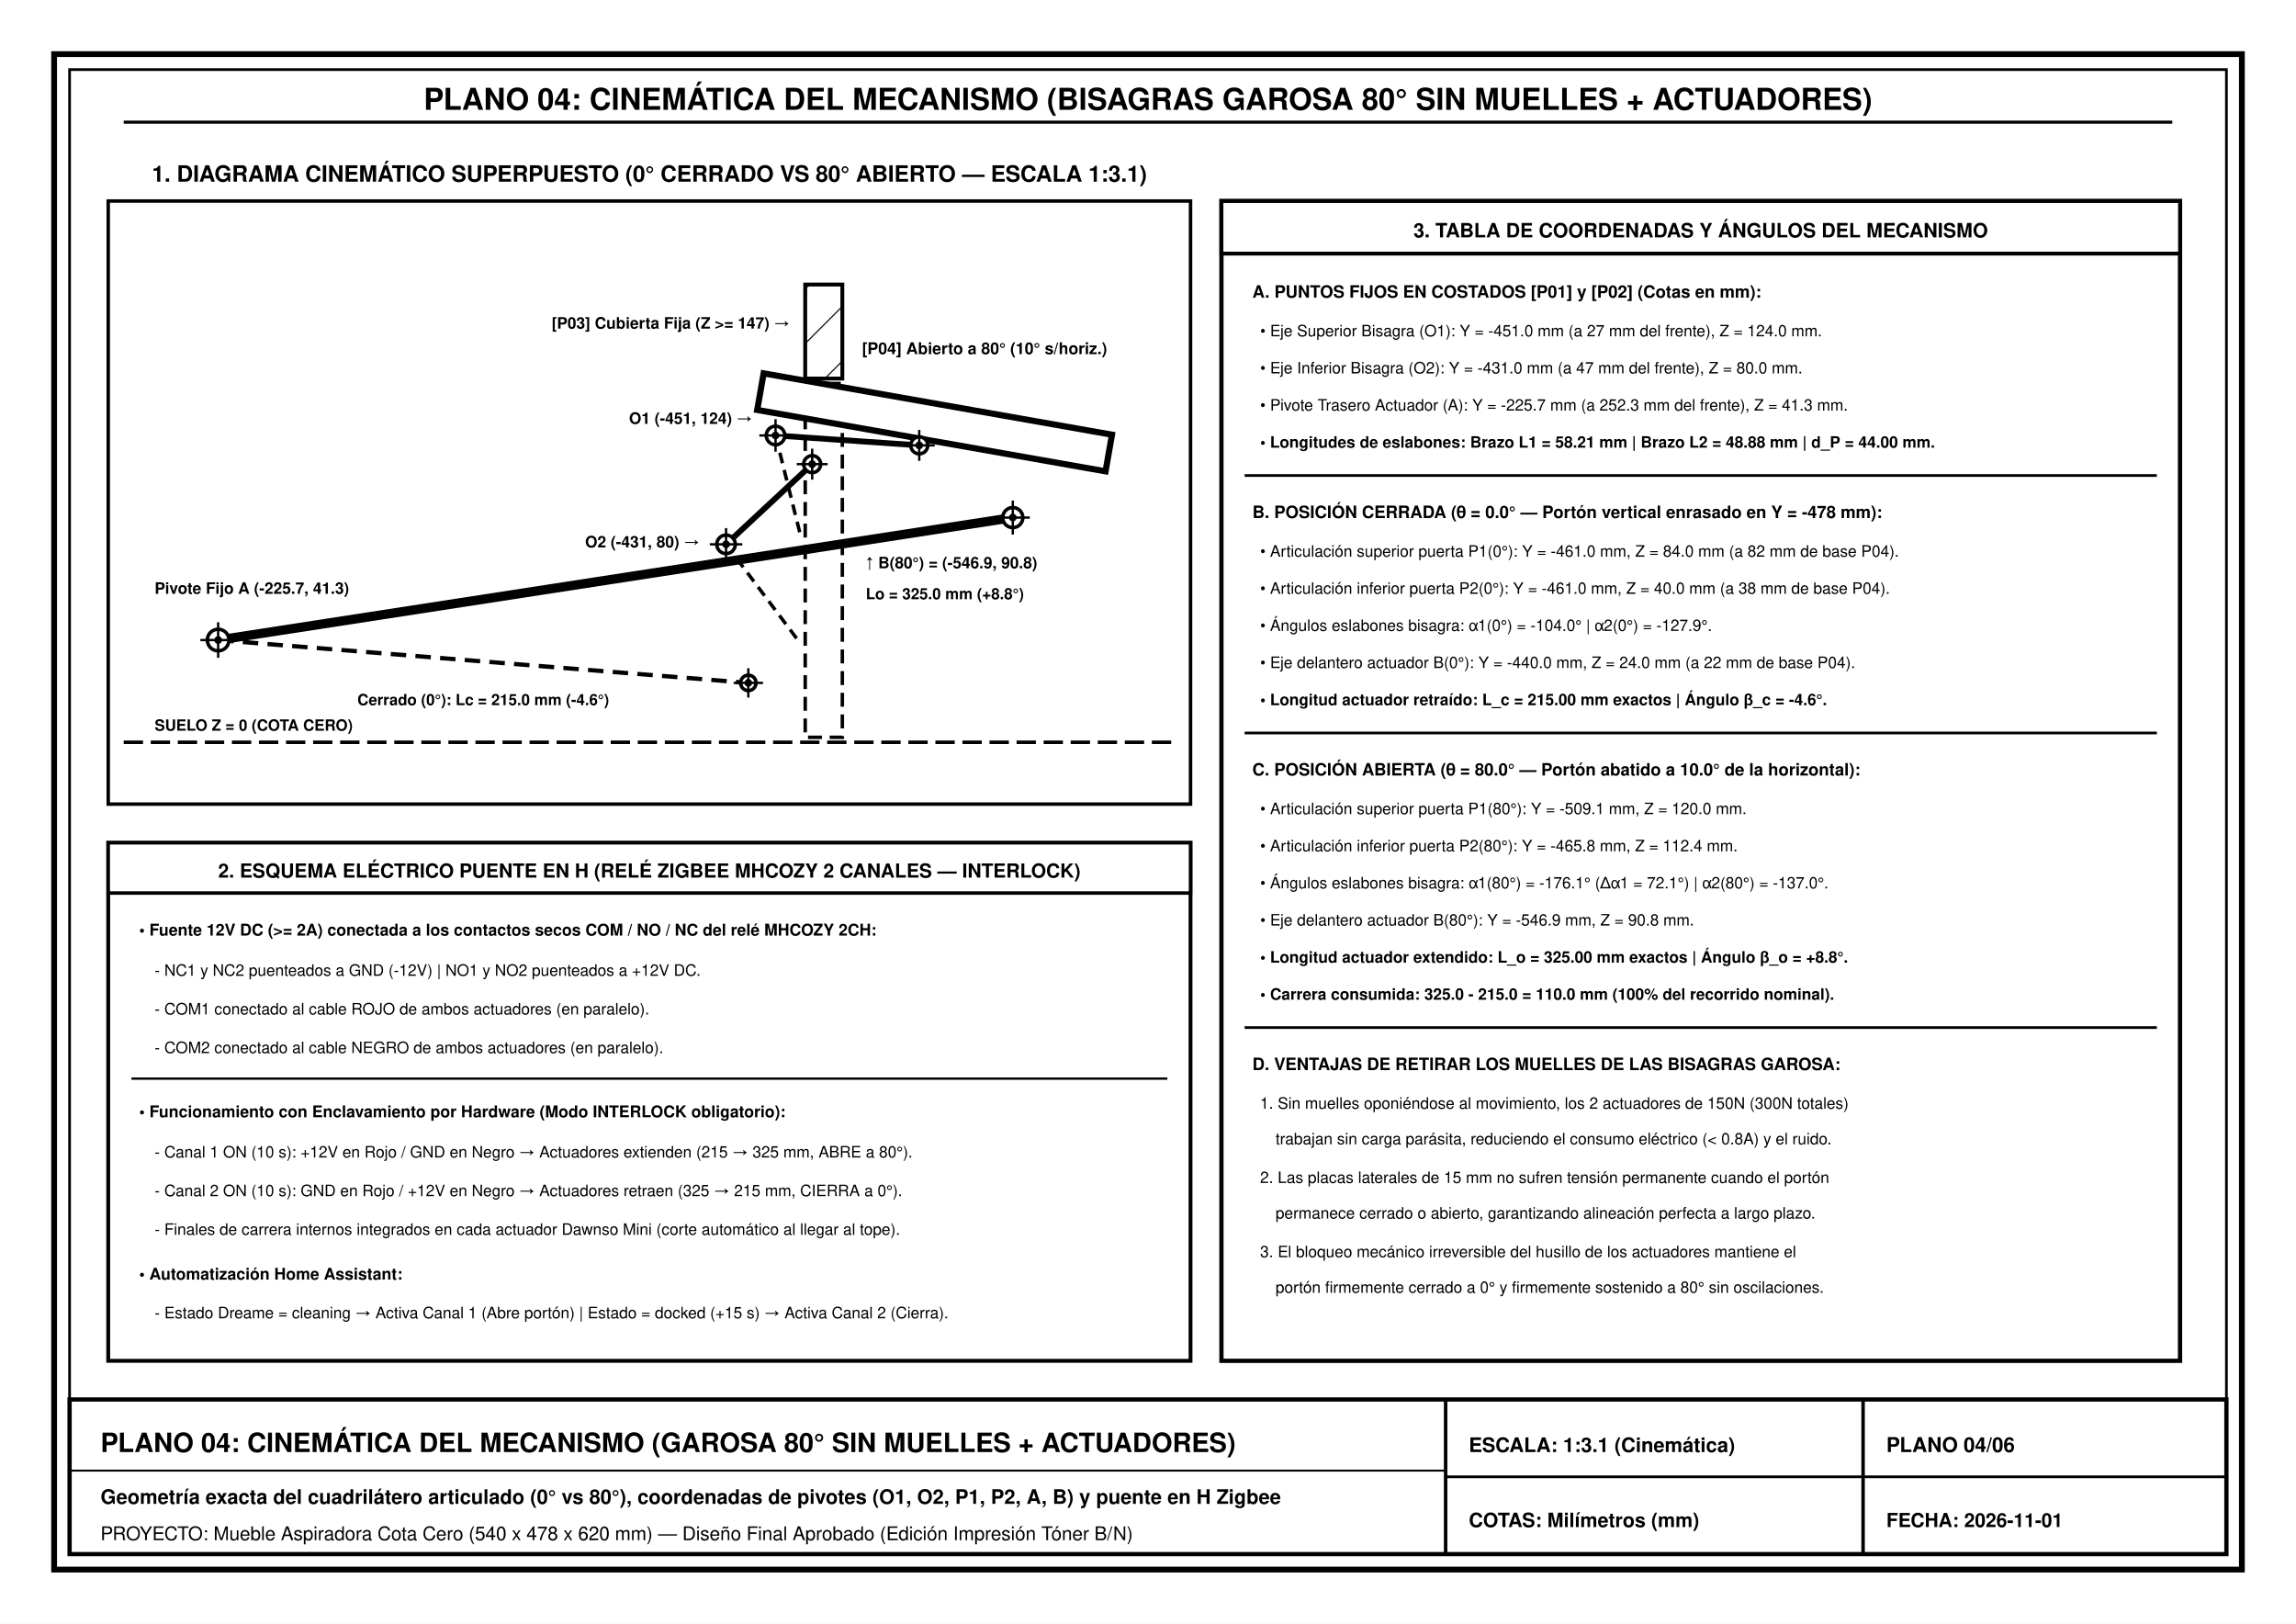
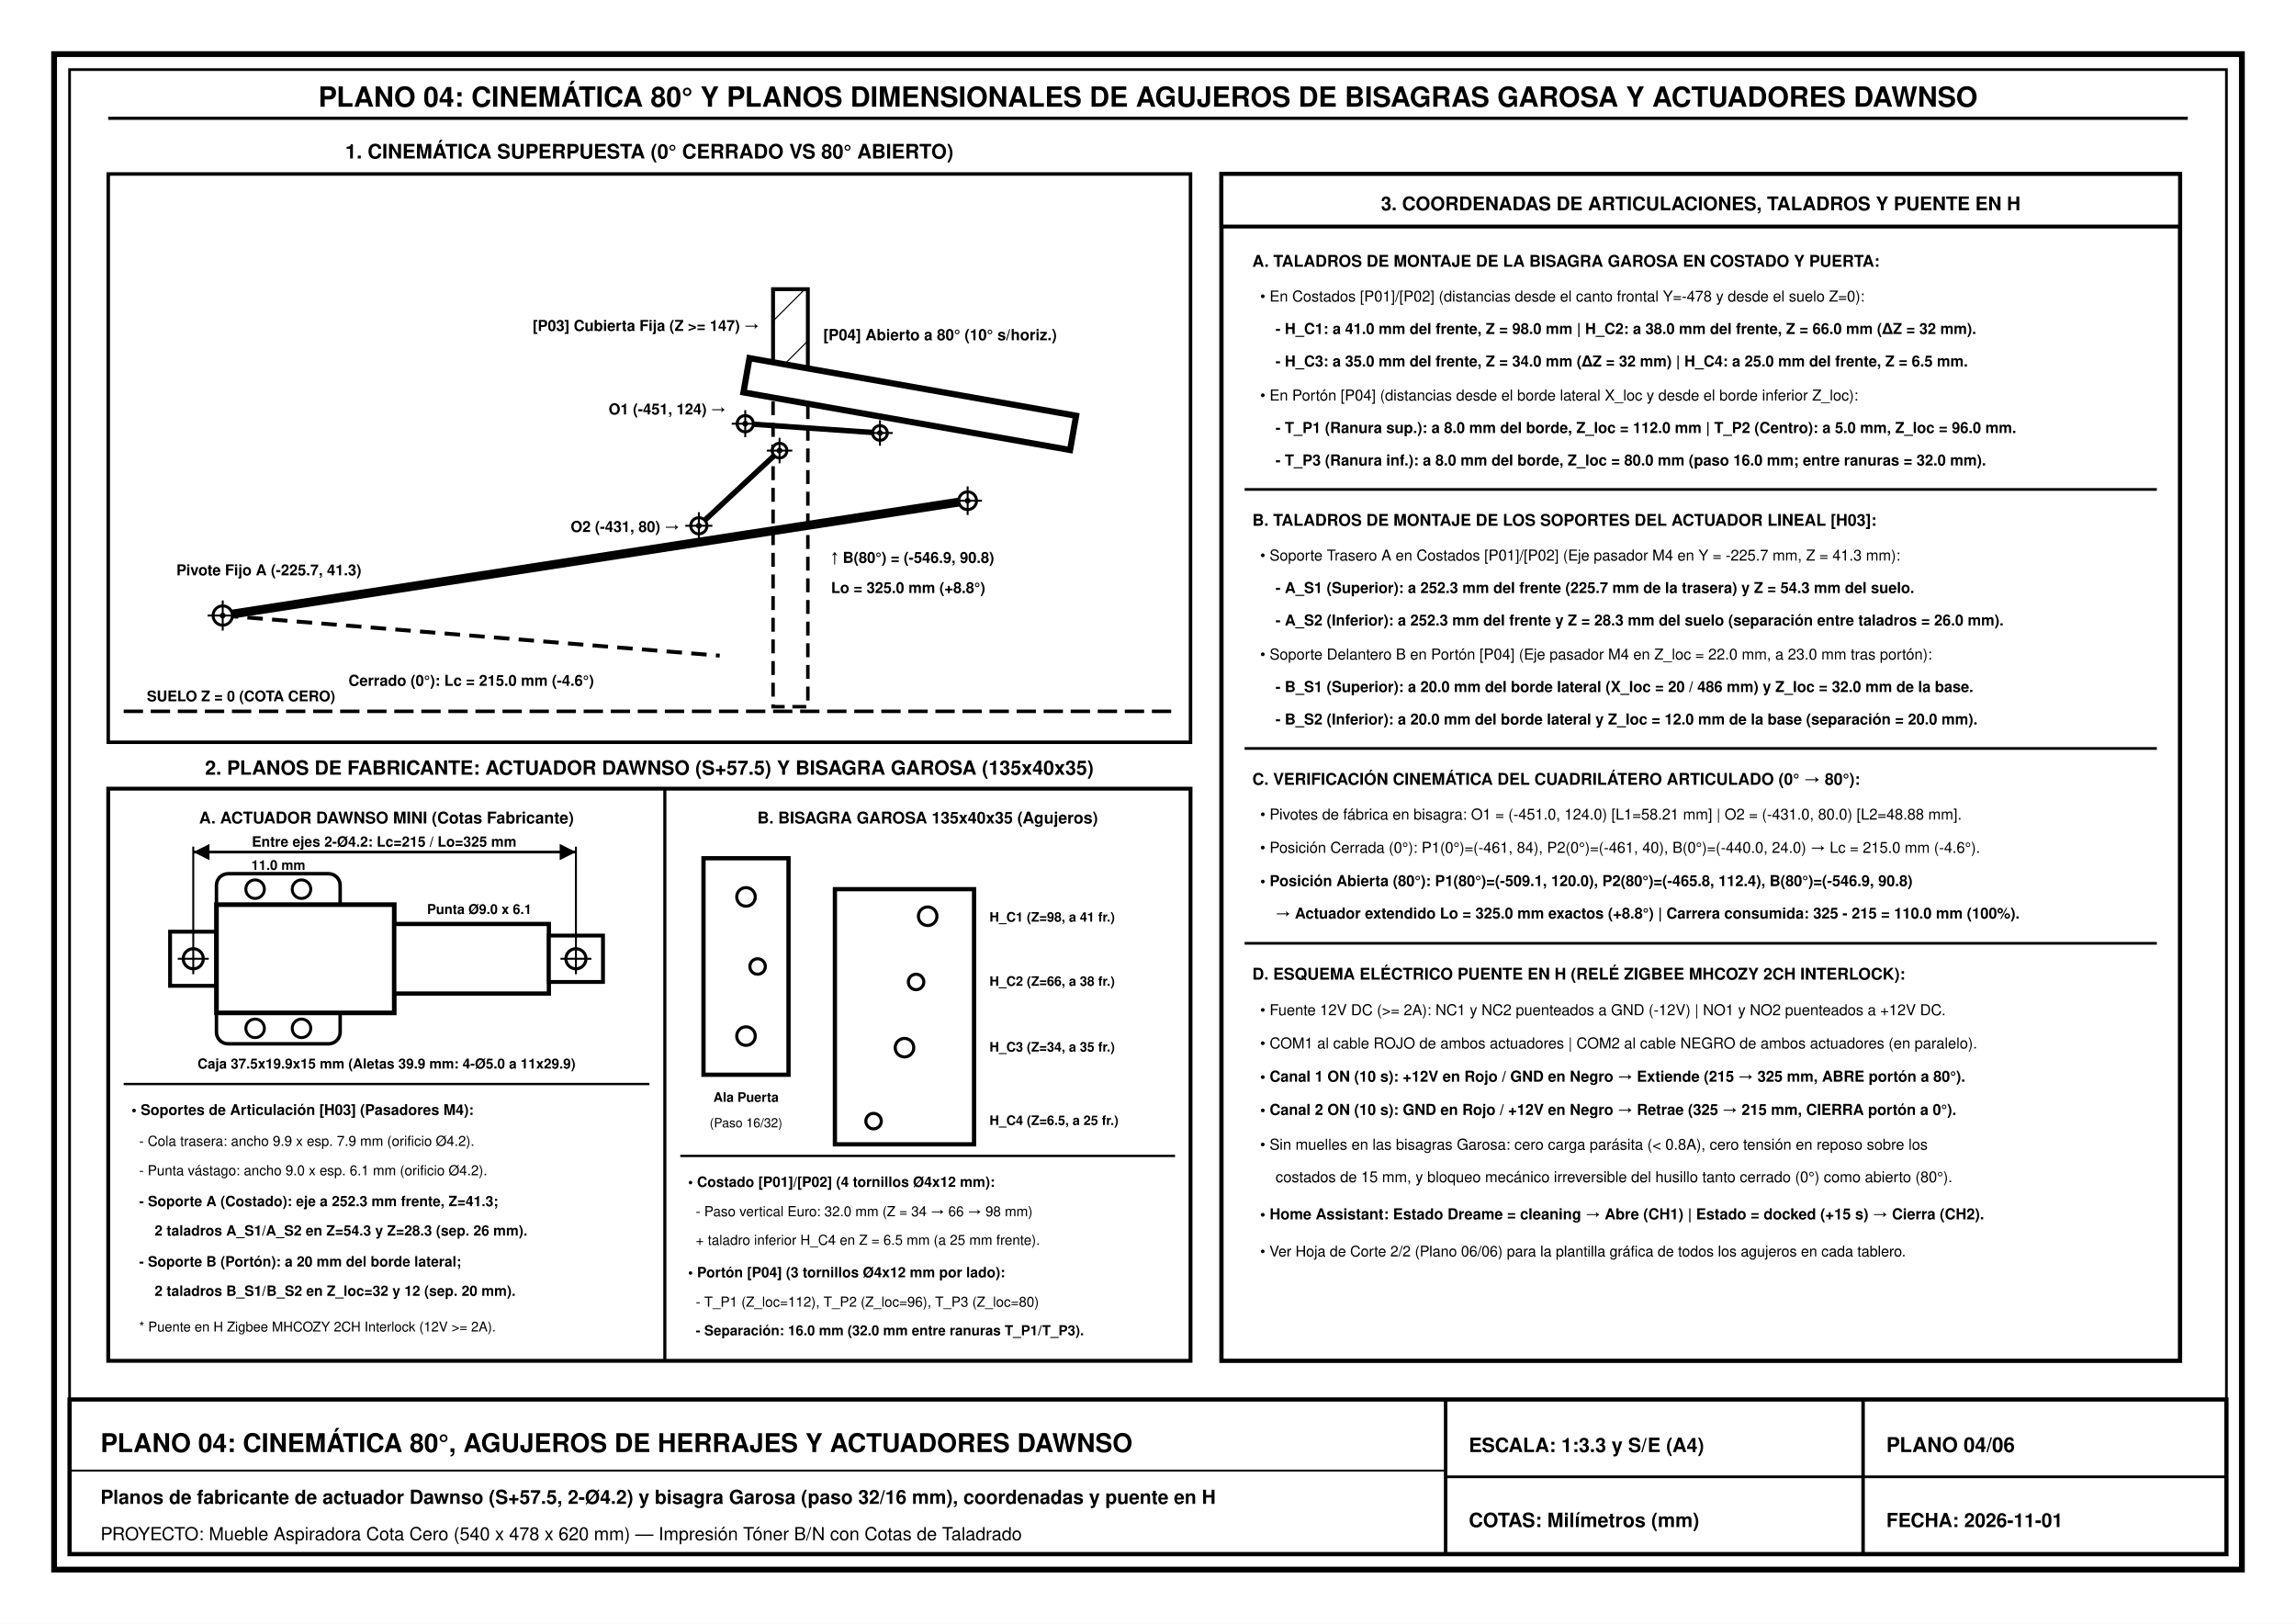
<svg xmlns="http://www.w3.org/2000/svg" width="297mm" height="210mm" viewBox="0 0 297 210">
  <defs>
-     <marker id="arrowS" markerWidth="6.5" markerHeight="6.5" refX="0" refY="3.25" orient="auto">
-       <path d="M 6.5,0 L 0,3.25 L 6.5,6.5 z" fill="#000000" />
+     <marker id="arrowS" markerWidth="6.0" markerHeight="6.0" refX="0" refY="3.0" orient="auto">
+       <path d="M 6.0,0 L 0,3.0 L 6.0,6.0 z" fill="#000000" />
    </marker>
-     <marker id="arrowE" markerWidth="6.5" markerHeight="6.5" refX="6.5" refY="3.25" orient="auto">
-       <path d="M 0,0 L 6.5,3.25 L 0,6.5 z" fill="#000000" />
+     <marker id="arrowE" markerWidth="6.0" markerHeight="6.0" refX="6.0" refY="3.0" orient="auto">
+       <path d="M 0,0 L 6.0,3.0 L 0,6.0 z" fill="#000000" />
    </marker>
    <pattern id="wasteHatch" width="5" height="5" patternTransform="rotate(45 0 0)" patternUnits="userSpaceOnUse">
      <line x1="0" y1="0" x2="0" y2="5" stroke="#000000" stroke-width="0.28" />
    </pattern>
    <pattern id="notchHatch" width="3.2" height="3.2" patternTransform="rotate(-45 0 0)" patternUnits="userSpaceOnUse">
      <line x1="0" y1="0" x2="0" y2="3.2" stroke="#000000" stroke-width="0.32" />
    </pattern>
  </defs>
  <rect x="0" y="0" width="297" height="210" fill="#ffffff" />
  <rect x="7" y="7" width="283" height="196" fill="none" stroke="#000000" stroke-width="0.75" />
  <rect x="9" y="9" width="279" height="192" fill="none" stroke="#000000" stroke-width="0.35" />
-   <text x="148.5" y="14.2" text-anchor="middle" font-family="Helvetica, Arial, sans-serif" font-size="3.9" font-weight="bold" fill="#000000">
-     PLANO 04: CINEMÁTICA DEL MECANISMO (BISAGRAS GAROSA 80° SIN MUELLES + ACTUADORES)
+   <text x="148.5" y="13.8" text-anchor="middle" font-family="Helvetica, Arial, sans-serif" font-size="3.6" font-weight="bold" fill="#000000">
+     PLANO 04: CINEMÁTICA 80° Y PLANOS DIMENSIONALES DE AGUJEROS DE BISAGRAS GAROSA Y ACTUADORES DAWNSO
  </text>
-   <line x1="16" y1="15.8" x2="281" y2="15.8" stroke="#000000" stroke-width="0.4" />
-   <text x="84" y="23.5" text-anchor="middle" font-family="Helvetica, Arial, sans-serif" font-size="2.9" font-weight="bold" fill="#000000">
-     1. DIAGRAMA CINEMÁTICO SUPERPUESTO (0° CERRADO VS 80° ABIERTO — ESCALA 1:3.1)
+   <line x1="14" y1="15.3" x2="283" y2="15.3" stroke="#000000" stroke-width="0.4" />
+   <text x="84" y="20.5" text-anchor="middle" font-family="Helvetica, Arial, sans-serif" font-size="2.6" font-weight="bold" fill="#000000">
+     1. CINEMÁTICA SUPERPUESTA (0° CERRADO VS 80° ABIERTO)
  </text>
-   <rect x="14" y="26" width="140" height="78" fill="#ffffff" stroke="#000000" stroke-width="0.45" />
-   <line x1="16" y1="96.00" x2="152" y2="96.00" stroke="#000000" stroke-width="0.45" stroke-dasharray="2.5,1.0" />
-   <text x="20" y="94.50" font-family="Helvetica, Arial, sans-serif" font-size="2.0" font-weight="bold" fill="#000000">SUELO Z = 0 (COTA CERO)</text>
-   <rect x="104.16" y="36.80" width="4.80" height="12.16" fill="url(#wasteHatch)" stroke="#000000" stroke-width="0.5" />
-   <text x="102.16" y="42.50" text-anchor="end" font-family="Helvetica, Arial, sans-serif" font-size="2.05" font-weight="bold" fill="#000000">[P03] Cubierta Fija (Z &gt;= 147) →</text>
-   <rect x="104.16" y="49.60" width="4.80" height="45.76" fill="none" stroke="#000000" stroke-width="0.45" stroke-dasharray="1.8,1.0" />
-   <line x1="28.22" y1="82.78" x2="96.80" y2="88.32" stroke="#000000" stroke-width="0.55" stroke-dasharray="2.0,1.2" />
-   <line x1="100.32" y1="56.32" x2="103.52" y2="69.12" stroke="#000000" stroke-width="0.45" stroke-dasharray="1.4,0.9" />
-   <line x1="93.92" y1="70.40" x2="103.52" y2="83.20" stroke="#000000" stroke-width="0.45" stroke-dasharray="1.4,0.9" />
-   <circle cx="96.80" cy="88.32" r="1.00" fill="#ffffff" stroke="#000000" stroke-width="0.45" />
-   <circle cx="96.80" cy="88.32" r="0.5" fill="#000000" />
-   <line x1="94.90" y1="88.32" x2="98.70" y2="88.32" stroke="#000000" stroke-width="0.3" />
-   <line x1="96.80" y1="86.42" x2="96.80" y2="90.22" stroke="#000000" stroke-width="0.3" />
-   <text x="62.51" y="91.20" text-anchor="middle" font-family="Helvetica, Arial, sans-serif" font-size="2.0" font-weight="bold" fill="#000000">Cerrado (0°): Lc = 215.0 mm (-4.6°)</text>
-   <polygon points="143.01,60.96 97.95,53.02 98.78,48.29 143.84,56.22" fill="#ffffff" stroke="#000000" stroke-width="0.8" />
-   <text x="111.50" y="45.80" text-anchor="start" font-family="Helvetica, Arial, sans-serif" font-size="2.1" font-weight="bold" fill="#000000">[P04] Abierto a 80° (10° s/horiz.)</text>
-   <line x1="28.22" y1="82.78" x2="131.01" y2="66.94" stroke="#000000" stroke-width="1.2" />
-   <line x1="100.32" y1="56.32" x2="118.91" y2="57.60" stroke="#000000" stroke-width="0.75" />
-   <line x1="93.92" y1="70.40" x2="105.06" y2="60.03" stroke="#000000" stroke-width="0.75" />
-   <circle cx="28.22" cy="82.78" r="1.40" fill="#ffffff" stroke="#000000" stroke-width="0.45" />
-   <circle cx="28.22" cy="82.78" r="0.5" fill="#000000" />
-   <line x1="25.92" y1="82.78" x2="30.52" y2="82.78" stroke="#000000" stroke-width="0.3" />
-   <line x1="28.22" y1="80.48" x2="28.22" y2="85.08" stroke="#000000" stroke-width="0.3" />
-   <circle cx="100.32" cy="56.32" r="1.20" fill="#ffffff" stroke="#000000" stroke-width="0.45" />
-   <circle cx="100.32" cy="56.32" r="0.5" fill="#000000" />
-   <line x1="98.22" y1="56.32" x2="102.42" y2="56.32" stroke="#000000" stroke-width="0.3" />
-   <line x1="100.32" y1="54.22" x2="100.32" y2="58.42" stroke="#000000" stroke-width="0.3" />
-   <circle cx="93.92" cy="70.40" r="1.20" fill="#ffffff" stroke="#000000" stroke-width="0.45" />
-   <circle cx="93.92" cy="70.40" r="0.5" fill="#000000" />
-   <line x1="91.82" y1="70.40" x2="96.02" y2="70.40" stroke="#000000" stroke-width="0.3" />
-   <line x1="93.92" y1="68.30" x2="93.92" y2="72.50" stroke="#000000" stroke-width="0.3" />
-   <circle cx="118.91" cy="57.60" r="1.10" fill="#ffffff" stroke="#000000" stroke-width="0.45" />
-   <circle cx="118.91" cy="57.60" r="0.5" fill="#000000" />
-   <line x1="116.91" y1="57.60" x2="120.91" y2="57.60" stroke="#000000" stroke-width="0.3" />
-   <line x1="118.91" y1="55.60" x2="118.91" y2="59.60" stroke="#000000" stroke-width="0.3" />
-   <circle cx="105.06" cy="60.03" r="1.10" fill="#ffffff" stroke="#000000" stroke-width="0.45" />
-   <circle cx="105.06" cy="60.03" r="0.5" fill="#000000" />
-   <line x1="103.06" y1="60.03" x2="107.06" y2="60.03" stroke="#000000" stroke-width="0.3" />
-   <line x1="105.06" y1="58.03" x2="105.06" y2="62.03" stroke="#000000" stroke-width="0.3" />
-   <circle cx="131.01" cy="66.94" r="1.30" fill="#ffffff" stroke="#000000" stroke-width="0.45" />
-   <circle cx="131.01" cy="66.94" r="0.5" fill="#000000" />
-   <line x1="128.81" y1="66.94" x2="133.21" y2="66.94" stroke="#000000" stroke-width="0.3" />
-   <line x1="131.01" y1="64.74" x2="131.01" y2="69.14" stroke="#000000" stroke-width="0.3" />
-   <text x="20.00" y="76.80" font-family="Helvetica, Arial, sans-serif" font-size="2.05" font-weight="bold" fill="#000000">Pivote Fijo A (-225.7, 41.3)</text>
-   <text x="97.32" y="54.82" text-anchor="end" font-family="Helvetica, Arial, sans-serif" font-size="2.05" font-weight="bold" fill="#000000">O1 (-451, 124) →</text>
-   <text x="90.50" y="70.80" text-anchor="end" font-family="Helvetica, Arial, sans-serif" font-size="2.05" font-weight="bold" fill="#000000">O2 (-431, 80) →</text>
-   <text x="112.00" y="73.50" text-anchor="start" font-family="Helvetica, Arial, sans-serif" font-size="2.05" font-weight="bold" fill="#000000">↑ B(80°) = (-546.9, 90.8)</text>
-   <text x="112.00" y="77.50" text-anchor="start" font-family="Helvetica, Arial, sans-serif" font-size="2.0" font-weight="bold" fill="#000000">Lo = 325.0 mm (+8.8°)</text>
-   <g transform="translate(14, 109)">
-     <rect x="0" y="0" width="140" height="67" fill="#ffffff" stroke="#000000" stroke-width="0.5" />
-     <rect x="0" y="0" width="140" height="6.5" fill="#ffffff" stroke="#000000" stroke-width="0.45" />
-     <text x="70" y="4.5" text-anchor="middle" font-family="Helvetica, Arial, sans-serif" font-size="2.5" font-weight="bold" fill="#000000">
-       2. ESQUEMA ELÉCTRICO PUENTE EN H (RELÉ ZIGBEE MHCOZY 2 CANALES — INTERLOCK)
+   <rect x="14" y="22.5" width="140" height="73.5" fill="#ffffff" stroke="#000000" stroke-width="0.45" />
+   <line x1="16" y1="92.00" x2="152" y2="92.00" stroke="#000000" stroke-width="0.45" stroke-dasharray="2.5,1.0" />
+   <text x="19" y="90.70" font-family="Helvetica, Arial, sans-serif" font-size="1.9" font-weight="bold" fill="#000000">SUELO Z = 0 (COTA CERO)</text>
+   <rect x="100.00" y="37.40" width="4.50" height="10.50" fill="url(#wasteHatch)" stroke="#000000" stroke-width="0.5" />
+   <text x="98.20" y="42.80" text-anchor="end" font-family="Helvetica, Arial, sans-serif" font-size="1.95" font-weight="bold" fill="#000000">[P03] Cubierta Fija (Z &gt;= 147) →</text>
+   <rect x="100.00" y="48.50" width="4.50" height="42.90" fill="none" stroke="#000000" stroke-width="0.45" stroke-dasharray="1.8,1.0" />
+   <line x1="28.81" y1="79.61" x2="93.10" y2="84.80" stroke="#000000" stroke-width="0.5" stroke-dasharray="2.0,1.2" />
+   <text x="60.95" y="88.70" text-anchor="middle" font-family="Helvetica, Arial, sans-serif" font-size="1.95" font-weight="bold" fill="#000000">Cerrado (0°): Lc = 215.0 mm (-4.6°)</text>
+   <polygon points="139.20,53.77 96.95,46.32 96.17,50.75 138.42,58.20" fill="#ffffff" stroke="#000000" stroke-width="0.8" />
+   <text x="106.50" y="44.00" text-anchor="start" font-family="Helvetica, Arial, sans-serif" font-size="2.0" font-weight="bold" fill="#000000">[P04] Abierto a 80° (10° s/horiz.)</text>
+   <line x1="28.81" y1="79.61" x2="125.17" y2="64.76" stroke="#000000" stroke-width="1.15" />
+   <line x1="96.40" y1="54.80" x2="113.83" y2="56.00" stroke="#000000" stroke-width="0.7" />
+   <line x1="90.40" y1="68.00" x2="100.84" y2="58.28" stroke="#000000" stroke-width="0.7" />
+   <circle cx="28.81" cy="79.61" r="1.25" fill="#ffffff" stroke="#000000" stroke-width="0.38" />
+   <circle cx="28.81" cy="79.61" r="0.38" fill="#000000" />
+   <line x1="26.86" y1="79.61" x2="30.76" y2="79.61" stroke="#000000" stroke-width="0.25" />
+   <line x1="28.81" y1="77.66" x2="28.81" y2="81.56" stroke="#000000" stroke-width="0.25" />
+   <circle cx="96.40" cy="54.80" r="1.05" fill="#ffffff" stroke="#000000" stroke-width="0.38" />
+   <circle cx="96.40" cy="54.80" r="0.38" fill="#000000" />
+   <line x1="94.65" y1="54.80" x2="98.15" y2="54.80" stroke="#000000" stroke-width="0.25" />
+   <line x1="96.40" y1="53.05" x2="96.40" y2="56.55" stroke="#000000" stroke-width="0.25" />
+   <circle cx="90.40" cy="68.00" r="1.05" fill="#ffffff" stroke="#000000" stroke-width="0.38" />
+   <circle cx="90.40" cy="68.00" r="0.38" fill="#000000" />
+   <line x1="88.65" y1="68.00" x2="92.15" y2="68.00" stroke="#000000" stroke-width="0.25" />
+   <line x1="90.40" y1="66.25" x2="90.40" y2="69.75" stroke="#000000" stroke-width="0.25" />
+   <circle cx="113.83" cy="56.00" r="0.95" fill="#ffffff" stroke="#000000" stroke-width="0.38" />
+   <circle cx="113.83" cy="56.00" r="0.38" fill="#000000" />
+   <line x1="112.18" y1="56.00" x2="115.48" y2="56.00" stroke="#000000" stroke-width="0.25" />
+   <line x1="113.83" y1="54.35" x2="113.83" y2="57.65" stroke="#000000" stroke-width="0.25" />
+   <circle cx="100.84" cy="58.28" r="0.95" fill="#ffffff" stroke="#000000" stroke-width="0.38" />
+   <circle cx="100.84" cy="58.28" r="0.38" fill="#000000" />
+   <line x1="99.19" y1="58.28" x2="102.49" y2="58.28" stroke="#000000" stroke-width="0.25" />
+   <line x1="100.84" y1="56.63" x2="100.84" y2="59.93" stroke="#000000" stroke-width="0.25" />
+   <circle cx="125.17" cy="64.76" r="1.15" fill="#ffffff" stroke="#000000" stroke-width="0.38" />
+   <circle cx="125.17" cy="64.76" r="0.38" fill="#000000" />
+   <line x1="123.32" y1="64.76" x2="127.02" y2="64.76" stroke="#000000" stroke-width="0.25" />
+   <line x1="125.17" y1="62.91" x2="125.17" y2="66.61" stroke="#000000" stroke-width="0.25" />
+   <text x="22.81" y="74.41" font-family="Helvetica, Arial, sans-serif" font-size="1.95" font-weight="bold" fill="#000000">Pivote Fijo A (-225.7, 41.3)</text>
+   <text x="93.90" y="53.60" text-anchor="end" font-family="Helvetica, Arial, sans-serif" font-size="1.95" font-weight="bold" fill="#000000">O1 (-451, 124) →</text>
+   <text x="87.90" y="68.80" text-anchor="end" font-family="Helvetica, Arial, sans-serif" font-size="1.95" font-weight="bold" fill="#000000">O2 (-431, 80) →</text>
+   <text x="107.50" y="72.80" text-anchor="start" font-family="Helvetica, Arial, sans-serif" font-size="1.95" font-weight="bold" fill="#000000">↑ B(80°) = (-546.9, 90.8)</text>
+   <text x="107.50" y="76.70" text-anchor="start" font-family="Helvetica, Arial, sans-serif" font-size="1.95" font-weight="bold" fill="#000000">Lo = 325.0 mm (+8.8°)</text>
+   <text x="84" y="100.2" text-anchor="middle" font-family="Helvetica, Arial, sans-serif" font-size="2.55" font-weight="bold" fill="#000000">
+     2. PLANOS DE FABRICANTE: ACTUADOR DAWNSO (S+57.5) Y BISAGRA GAROSA (135x40x35)
+   </text>
+   <g transform="translate(14, 102)">
+     <rect x="0" y="0" width="140" height="74" fill="#ffffff" stroke="#000000" stroke-width="0.5" />
+     <line x1="72" y1="0" x2="72" y2="74" stroke="#000000" stroke-width="0.4" />
+     <text x="36" y="4.5" text-anchor="middle" font-family="Helvetica, Arial, sans-serif" font-size="2.1" font-weight="bold" fill="#000000">
+       A. ACTUADOR DAWNSO MINI (Cotas Fabricante)
    </text>
-     <text x="4" y="12.0" font-family="Helvetica, Arial, sans-serif" font-size="2.1" font-weight="bold" fill="#000000">• Fuente 12V DC (&gt;= 2A) conectada a los contactos secos COM / NO / NC del relé MHCOZY 2CH:</text>
-     <text x="6" y="17.2" font-family="Helvetica, Arial, sans-serif" font-size="2.05" fill="#000000">- NC1 y NC2 puenteados a GND (-12V) | NO1 y NO2 puenteados a +12V DC.</text>
-     <text x="6" y="22.2" font-family="Helvetica, Arial, sans-serif" font-size="2.05" fill="#000000">- COM1 conectado al cable ROJO de ambos actuadores (en paralelo).</text>
-     <text x="6" y="27.2" font-family="Helvetica, Arial, sans-serif" font-size="2.05" fill="#000000">- COM2 conectado al cable NEGRO de ambos actuadores (en paralelo).</text>
-     <line x1="3" y1="30.5" x2="137" y2="30.5" stroke="#000000" stroke-width="0.3" />
-     <text x="4" y="35.5" font-family="Helvetica, Arial, sans-serif" font-size="2.1" font-weight="bold" fill="#000000">• Funcionamiento con Enclavamiento por Hardware (Modo INTERLOCK obligatorio):</text>
-     <text x="6" y="40.7" font-family="Helvetica, Arial, sans-serif" font-size="2.05" fill="#000000">- Canal 1 ON (10 s): +12V en Rojo / GND en Negro → Actuadores extienden (215 → 325 mm, ABRE a 80°).</text>
-     <text x="6" y="45.7" font-family="Helvetica, Arial, sans-serif" font-size="2.05" fill="#000000">- Canal 2 ON (10 s): GND en Rojo / +12V en Negro → Actuadores retraen (325 → 215 mm, CIERRA a 0°).</text>
-     <text x="6" y="50.7" font-family="Helvetica, Arial, sans-serif" font-size="2.05" fill="#000000">- Finales de carrera internos integrados en cada actuador Dawnso Mini (corte automático al llegar al tope).</text>
-     <text x="4" y="56.5" font-family="Helvetica, Arial, sans-serif" font-size="2.1" font-weight="bold" fill="#000000">• Automatización Home Assistant:</text>
-     <text x="6" y="61.5" font-family="Helvetica, Arial, sans-serif" font-size="2.05" fill="#000000">- Estado Dreame = cleaning → Activa Canal 1 (Abre portón) | Estado = docked (+15 s) → Activa Canal 2 (Cierra).</text>
+     <rect x="8" y="18.5" width="6" height="7" fill="#ffffff" stroke="#000000" stroke-width="0.5" />
+     <circle cx="11" cy="22" r="1.3" fill="#ffffff" stroke="#000000" stroke-width="0.4" />
+     <line x1="9" y1="22" x2="13" y2="22" stroke="#000000" stroke-width="0.25" />
+     <line x1="11" y1="20" x2="11" y2="24" stroke="#000000" stroke-width="0.25" />
+     <rect x="14" y="11" width="16" height="22" rx="1.5" fill="#ffffff" stroke="#000000" stroke-width="0.45" />
+     <rect x="14" y="15" width="23" height="14" fill="#ffffff" stroke="#000000" stroke-width="0.6" />
+     <circle cx="19" cy="13" r="1.2" fill="#ffffff" stroke="#000000" stroke-width="0.38" />
+     <circle cx="25" cy="13" r="1.2" fill="#ffffff" stroke="#000000" stroke-width="0.38" />
+     <circle cx="19" cy="31" r="1.2" fill="#ffffff" stroke="#000000" stroke-width="0.38" />
+     <circle cx="25" cy="31" r="1.2" fill="#ffffff" stroke="#000000" stroke-width="0.38" />
+     <rect x="37" y="17.5" width="20" height="9" fill="#ffffff" stroke="#000000" stroke-width="0.55" />
+     <rect x="57" y="19" width="7" height="6" fill="#ffffff" stroke="#000000" stroke-width="0.5" />
+     <circle cx="60.5" cy="22" r="1.3" fill="#ffffff" stroke="#000000" stroke-width="0.4" />
+     <line x1="58.5" y1="22" x2="62.5" y2="22" stroke="#000000" stroke-width="0.25" />
+     <line x1="60.5" y1="20" x2="60.5" y2="24" stroke="#000000" stroke-width="0.25" />
+     <line x1="11" y1="8.2" x2="60.5" y2="8.2" stroke="#000000" stroke-width="0.35" marker-start="url(#arrowS)" marker-end="url(#arrowE)" />
+     <line x1="11" y1="20" x2="11" y2="7.5" stroke="#000000" stroke-width="0.25" />
+     <line x1="60.5" y1="20" x2="60.5" y2="7.5" stroke="#000000" stroke-width="0.25" />
+     <text x="35.7" y="7.5" text-anchor="middle" font-family="Helvetica, Arial, sans-serif" font-size="1.85" font-weight="bold" fill="#000000">Entre ejes 2-Ø4.2: Lc=215 / Lo=325 mm</text>
+     <text x="22" y="10.5" text-anchor="middle" font-family="Helvetica, Arial, sans-serif" font-size="1.75" font-weight="bold" fill="#000000">11.0 mm</text>
+     <text x="48" y="16.2" text-anchor="middle" font-family="Helvetica, Arial, sans-serif" font-size="1.75" font-weight="bold" fill="#000000">Punta Ø9.0 x 6.1</text>
+     <text x="36" y="36.2" text-anchor="middle" font-family="Helvetica, Arial, sans-serif" font-size="1.8" font-weight="bold" fill="#000000">Caja 37.5x19.9x15 mm (Aletas 39.9 mm: 4-Ø5.0 a 11x29.9)</text>
+     <line x1="2" y1="38.2" x2="70" y2="38.2" stroke="#000000" stroke-width="0.3" />
+     <text x="3" y="42.2" font-family="Helvetica, Arial, sans-serif" font-size="1.9" font-weight="bold" fill="#000000">• Soportes de Articulación [H03] (Pasadores M4):</text>
+     <text x="4" y="46.2" font-family="Helvetica, Arial, sans-serif" font-size="1.8" fill="#000000">- Cola trasera: ancho 9.9 x esp. 7.9 mm (orificio Ø4.2).</text>
+     <text x="4" y="50.0" font-family="Helvetica, Arial, sans-serif" font-size="1.8" fill="#000000">- Punta vástago: ancho 9.0 x esp. 6.1 mm (orificio Ø4.2).</text>
+     <text x="4" y="54.0" font-family="Helvetica, Arial, sans-serif" font-size="1.85" font-weight="bold" fill="#000000">- Soporte A (Costado): eje a 252.3 mm frente, Z=41.3;</text>
+     <text x="6" y="57.8" font-family="Helvetica, Arial, sans-serif" font-size="1.85" font-weight="bold" fill="#000000">2 taladros A_S1/A_S2 en Z=54.3 y Z=28.3 (sep. 26 mm).</text>
+     <text x="4" y="61.8" font-family="Helvetica, Arial, sans-serif" font-size="1.85" font-weight="bold" fill="#000000">- Soporte B (Portón): a 20 mm del borde lateral;</text>
+     <text x="6" y="65.6" font-family="Helvetica, Arial, sans-serif" font-size="1.85" font-weight="bold" fill="#000000">2 taladros B_S1/B_S2 en Z_loc=32 y 12 (sep. 20 mm).</text>
+     <text x="4" y="70.2" font-family="Helvetica, Arial, sans-serif" font-size="1.75" fill="#000000">* Puente en H Zigbee MHCOZY 2CH Interlock (12V &gt;= 2A).</text>
+     <text x="106" y="4.5" text-anchor="middle" font-family="Helvetica, Arial, sans-serif" font-size="2.1" font-weight="bold" fill="#000000">
+       B. BISAGRA GAROSA 135x40x35 (Agujeros)
+     </text>
+     <rect x="77" y="9" width="11" height="28" fill="#ffffff" stroke="#000000" stroke-width="0.55" />
+     <circle cx="82.5" cy="14" r="1.2" fill="#ffffff" stroke="#000000" stroke-width="0.4" />
+     <circle cx="84.0" cy="23" r="1.0" fill="#ffffff" stroke="#000000" stroke-width="0.4" />
+     <circle cx="82.5" cy="32" r="1.2" fill="#ffffff" stroke="#000000" stroke-width="0.4" />
+     <text x="82.5" y="40.5" text-anchor="middle" font-family="Helvetica, Arial, sans-serif" font-size="1.7" font-weight="bold" fill="#000000">Ala Puerta</text>
+     <text x="82.5" y="43.8" text-anchor="middle" font-family="Helvetica, Arial, sans-serif" font-size="1.65" fill="#000000">(Paso 16/32)</text>
+     <rect x="94" y="13" width="18" height="33" fill="#ffffff" stroke="#000000" stroke-width="0.55" />
+     <circle cx="106" cy="16.5" r="1.2" fill="#ffffff" stroke="#000000" stroke-width="0.4" />
+     <circle cx="104.5" cy="25.0" r="1.0" fill="#ffffff" stroke="#000000" stroke-width="0.4" />
+     <circle cx="103" cy="33.5" r="1.2" fill="#ffffff" stroke="#000000" stroke-width="0.4" />
+     <circle cx="99" cy="43.0" r="1.0" fill="#ffffff" stroke="#000000" stroke-width="0.4" />
+     <text x="114" y="17.2" font-family="Helvetica, Arial, sans-serif" font-size="1.7" font-weight="bold" fill="#000000">H_C1 (Z=98, a 41 fr.)</text>
+     <text x="114" y="25.5" font-family="Helvetica, Arial, sans-serif" font-size="1.7" font-weight="bold" fill="#000000">H_C2 (Z=66, a 38 fr.)</text>
+     <text x="114" y="34.0" font-family="Helvetica, Arial, sans-serif" font-size="1.7" font-weight="bold" fill="#000000">H_C3 (Z=34, a 35 fr.)</text>
+     <text x="114" y="43.5" font-family="Helvetica, Arial, sans-serif" font-size="1.7" font-weight="bold" fill="#000000">H_C4 (Z=6.5, a 25 fr.)</text>
+     <line x1="74" y1="47.5" x2="138" y2="47.5" stroke="#000000" stroke-width="0.3" />
+     <text x="75" y="51.5" font-family="Helvetica, Arial, sans-serif" font-size="1.85" font-weight="bold" fill="#000000">• Costado [P01]/[P02] (4 tornillos Ø4x12 mm):</text>
+     <text x="76" y="55.3" font-family="Helvetica, Arial, sans-serif" font-size="1.8" fill="#000000">- Paso vertical Euro: 32.0 mm (Z = 34 → 66 → 98 mm)</text>
+     <text x="76" y="59.0" font-family="Helvetica, Arial, sans-serif" font-size="1.8" fill="#000000">+ taladro inferior H_C4 en Z = 6.5 mm (a 25 mm frente).</text>
+     <text x="75" y="63.2" font-family="Helvetica, Arial, sans-serif" font-size="1.85" font-weight="bold" fill="#000000">• Portón [P04] (3 tornillos Ø4x12 mm por lado):</text>
+     <text x="76" y="67.0" font-family="Helvetica, Arial, sans-serif" font-size="1.8" fill="#000000">- T_P1 (Z_loc=112), T_P2 (Z_loc=96), T_P3 (Z_loc=80)</text>
+     <text x="76" y="70.7" font-family="Helvetica, Arial, sans-serif" font-size="1.8" font-weight="bold" fill="#000000">- Separación: 16.0 mm (32.0 mm entre ranuras T_P1/T_P3).</text>
  </g>
-   <g transform="translate(158, 26)">
-     <rect x="0" y="0" width="124" height="150" fill="#ffffff" stroke="#000000" stroke-width="0.55" />
+   <g transform="translate(158, 22.5)">
+     <rect x="0" y="0" width="124" height="153.5" fill="#ffffff" stroke="#000000" stroke-width="0.55" />
    <rect x="0" y="0" width="124" height="6.8" fill="#ffffff" stroke="#000000" stroke-width="0.5" />
-     <text x="62" y="4.7" text-anchor="middle" font-family="Helvetica, Arial, sans-serif" font-size="2.55" font-weight="bold" fill="#000000">
-       3. TABLA DE COORDENADAS Y ÁNGULOS DEL MECANISMO
+     <text x="62" y="4.7" text-anchor="middle" font-family="Helvetica, Arial, sans-serif" font-size="2.45" font-weight="bold" fill="#000000">
+       3. COORDENADAS DE ARTICULACIONES, TALADROS Y PUENTE EN H
    </text>
-     <text x="4" y="12.5" font-family="Helvetica, Arial, sans-serif" font-size="2.2" font-weight="bold" fill="#000000">A. PUNTOS FIJOS EN COSTADOS [P01] y [P02] (Cotas en mm):</text>
-     <text x="5" y="17.5" font-family="Helvetica, Arial, sans-serif" font-size="2.05" fill="#000000">• Eje Superior Bisagra (O1): Y = -451.0 mm (a 27 mm del frente), Z = 124.0 mm.</text>
-     <text x="5" y="22.3" font-family="Helvetica, Arial, sans-serif" font-size="2.05" fill="#000000">• Eje Inferior Bisagra (O2): Y = -431.0 mm (a 47 mm del frente), Z = 80.0 mm.</text>
-     <text x="5" y="27.1" font-family="Helvetica, Arial, sans-serif" font-size="2.05" fill="#000000">• Pivote Trasero Actuador (A): Y = -225.7 mm (a 252.3 mm del frente), Z = 41.3 mm.</text>
-     <text x="5" y="31.9" font-family="Helvetica, Arial, sans-serif" font-size="2.05" font-weight="bold" fill="#000000">• Longitudes de eslabones: Brazo L1 = 58.21 mm | Brazo L2 = 48.88 mm | d_P = 44.00 mm.</text>
-     <line x1="3" y1="35.5" x2="121" y2="35.5" stroke="#000000" stroke-width="0.35" />
-     <text x="4" y="41.0" font-family="Helvetica, Arial, sans-serif" font-size="2.2" font-weight="bold" fill="#000000">B. POSICIÓN CERRADA (θ = 0.0° — Portón vertical enrasado en Y = -478 mm):</text>
-     <text x="5" y="46.0" font-family="Helvetica, Arial, sans-serif" font-size="2.05" fill="#000000">• Articulación superior puerta P1(0°): Y = -461.0 mm, Z = 84.0 mm (a 82 mm de base P04).</text>
-     <text x="5" y="50.8" font-family="Helvetica, Arial, sans-serif" font-size="2.05" fill="#000000">• Articulación inferior puerta P2(0°): Y = -461.0 mm, Z = 40.0 mm (a 38 mm de base P04).</text>
-     <text x="5" y="55.6" font-family="Helvetica, Arial, sans-serif" font-size="2.05" fill="#000000">• Ángulos eslabones bisagra: α1(0°) = -104.0° | α2(0°) = -127.9°.</text>
-     <text x="5" y="60.4" font-family="Helvetica, Arial, sans-serif" font-size="2.05" fill="#000000">• Eje delantero actuador B(0°): Y = -440.0 mm, Z = 24.0 mm (a 22 mm de base P04).</text>
-     <text x="5" y="65.2" font-family="Helvetica, Arial, sans-serif" font-size="2.05" font-weight="bold" fill="#000000">• Longitud actuador retraído: L_c = 215.00 mm exactos | Ángulo β_c = -4.6°.</text>
-     <line x1="3" y1="68.8" x2="121" y2="68.8" stroke="#000000" stroke-width="0.35" />
-     <text x="4" y="74.3" font-family="Helvetica, Arial, sans-serif" font-size="2.2" font-weight="bold" fill="#000000">C. POSICIÓN ABIERTA (θ = 80.0° — Portón abatido a 10.0° de la horizontal):</text>
-     <text x="5" y="79.3" font-family="Helvetica, Arial, sans-serif" font-size="2.05" fill="#000000">• Articulación superior puerta P1(80°): Y = -509.1 mm, Z = 120.0 mm.</text>
-     <text x="5" y="84.1" font-family="Helvetica, Arial, sans-serif" font-size="2.05" fill="#000000">• Articulación inferior puerta P2(80°): Y = -465.8 mm, Z = 112.4 mm.</text>
-     <text x="5" y="88.9" font-family="Helvetica, Arial, sans-serif" font-size="2.05" fill="#000000">• Ángulos eslabones bisagra: α1(80°) = -176.1° (Δα1 = 72.1°) | α2(80°) = -137.0°.</text>
-     <text x="5" y="93.7" font-family="Helvetica, Arial, sans-serif" font-size="2.05" fill="#000000">• Eje delantero actuador B(80°): Y = -546.9 mm, Z = 90.8 mm.</text>
-     <text x="5" y="98.5" font-family="Helvetica, Arial, sans-serif" font-size="2.05" font-weight="bold" fill="#000000">• Longitud actuador extendido: L_o = 325.00 mm exactos | Ángulo β_o = +8.8°.</text>
-     <text x="5" y="103.3" font-family="Helvetica, Arial, sans-serif" font-size="2.05" font-weight="bold" fill="#000000">• Carrera consumida: 325.0 - 215.0 = 110.0 mm (100% del recorrido nominal).</text>
-     <line x1="3" y1="106.9" x2="121" y2="106.9" stroke="#000000" stroke-width="0.35" />
-     <text x="4" y="112.4" font-family="Helvetica, Arial, sans-serif" font-size="2.2" font-weight="bold" fill="#000000">D. VENTAJAS DE RETIRAR LOS MUELLES DE LAS BISAGRAS GAROSA:</text>
-     <text x="5" y="117.4" font-family="Helvetica, Arial, sans-serif" font-size="2.05" fill="#000000">1. Sin muelles oponiéndose al movimiento, los 2 actuadores de 150N (300N totales)</text>
-     <text x="7" y="122.0" font-family="Helvetica, Arial, sans-serif" font-size="2.05" fill="#000000">trabajan sin carga parásita, reduciendo el consumo eléctrico (&lt; 0.8A) y el ruido.</text>
-     <text x="5" y="127.0" font-family="Helvetica, Arial, sans-serif" font-size="2.05" fill="#000000">2. Las placas laterales de 15 mm no sufren tensión permanente cuando el portón</text>
-     <text x="7" y="131.6" font-family="Helvetica, Arial, sans-serif" font-size="2.05" fill="#000000">permanece cerrado o abierto, garantizando alineación perfecta a largo plazo.</text>
-     <text x="5" y="136.6" font-family="Helvetica, Arial, sans-serif" font-size="2.05" fill="#000000">3. El bloqueo mecánico irreversible del husillo de los actuadores mantiene el</text>
-     <text x="7" y="141.2" font-family="Helvetica, Arial, sans-serif" font-size="2.05" fill="#000000">portón firmemente cerrado a 0° y firmemente sostenido a 80° sin oscilaciones.</text>
+     <text x="4" y="12.0" font-family="Helvetica, Arial, sans-serif" font-size="2.1" font-weight="bold" fill="#000000">A. TALADROS DE MONTAJE DE LA BISAGRA GAROSA EN COSTADO Y PUERTA:</text>
+     <text x="5" y="16.5" font-family="Helvetica, Arial, sans-serif" font-size="1.95" fill="#000000">• En Costados [P01]/[P02] (distancias desde el canto frontal Y=-478 y desde el suelo Z=0):</text>
+     <text x="7" y="20.7" font-family="Helvetica, Arial, sans-serif" font-size="1.95" font-weight="bold" fill="#000000">- H_C1: a 41.0 mm del frente, Z = 98.0 mm | H_C2: a 38.0 mm del frente, Z = 66.0 mm (ΔZ = 32 mm).</text>
+     <text x="7" y="24.9" font-family="Helvetica, Arial, sans-serif" font-size="1.95" font-weight="bold" fill="#000000">- H_C3: a 35.0 mm del frente, Z = 34.0 mm (ΔZ = 32 mm) | H_C4: a 25.0 mm del frente, Z = 6.5 mm.</text>
+     <text x="5" y="29.3" font-family="Helvetica, Arial, sans-serif" font-size="1.95" fill="#000000">• En Portón [P04] (distancias desde el borde lateral X_loc y desde el borde inferior Z_loc):</text>
+     <text x="7" y="33.5" font-family="Helvetica, Arial, sans-serif" font-size="1.95" font-weight="bold" fill="#000000">- T_P1 (Ranura sup.): a 8.0 mm del borde, Z_loc = 112.0 mm | T_P2 (Centro): a 5.0 mm, Z_loc = 96.0 mm.</text>
+     <text x="7" y="37.7" font-family="Helvetica, Arial, sans-serif" font-size="1.95" font-weight="bold" fill="#000000">- T_P3 (Ranura inf.): a 8.0 mm del borde, Z_loc = 80.0 mm (paso 16.0 mm; entre ranuras = 32.0 mm).</text>
+     <line x1="3" y1="40.8" x2="121" y2="40.8" stroke="#000000" stroke-width="0.35" />
+     <text x="4" y="45.5" font-family="Helvetica, Arial, sans-serif" font-size="2.1" font-weight="bold" fill="#000000">B. TALADROS DE MONTAJE DE LOS SOPORTES DEL ACTUADOR LINEAL [H03]:</text>
+     <text x="5" y="50.0" font-family="Helvetica, Arial, sans-serif" font-size="1.95" fill="#000000">• Soporte Trasero A en Costados [P01]/[P02] (Eje pasador M4 en Y = -225.7 mm, Z = 41.3 mm):</text>
+     <text x="7" y="54.2" font-family="Helvetica, Arial, sans-serif" font-size="1.95" font-weight="bold" fill="#000000">- A_S1 (Superior): a 252.3 mm del frente (225.7 mm de la trasera) y Z = 54.3 mm del suelo.</text>
+     <text x="7" y="58.4" font-family="Helvetica, Arial, sans-serif" font-size="1.95" font-weight="bold" fill="#000000">- A_S2 (Inferior): a 252.3 mm del frente y Z = 28.3 mm del suelo (separación entre taladros = 26.0 mm).</text>
+     <text x="5" y="62.8" font-family="Helvetica, Arial, sans-serif" font-size="1.95" fill="#000000">• Soporte Delantero B en Portón [P04] (Eje pasador M4 en Z_loc = 22.0 mm, a 23.0 mm tras portón):</text>
+     <text x="7" y="67.0" font-family="Helvetica, Arial, sans-serif" font-size="1.95" font-weight="bold" fill="#000000">- B_S1 (Superior): a 20.0 mm del borde lateral (X_loc = 20 / 486 mm) y Z_loc = 32.0 mm de la base.</text>
+     <text x="7" y="71.2" font-family="Helvetica, Arial, sans-serif" font-size="1.95" font-weight="bold" fill="#000000">- B_S2 (Inferior): a 20.0 mm del borde lateral y Z_loc = 12.0 mm de la base (separación = 20.0 mm).</text>
+     <line x1="3" y1="74.3" x2="121" y2="74.3" stroke="#000000" stroke-width="0.35" />
+     <text x="4" y="79.0" font-family="Helvetica, Arial, sans-serif" font-size="2.1" font-weight="bold" fill="#000000">C. VERIFICACIÓN CINEMÁTICA DEL CUADRILÁTERO ARTICULADO (0° → 80°):</text>
+     <text x="5" y="83.5" font-family="Helvetica, Arial, sans-serif" font-size="1.95" fill="#000000">• Pivotes de fábrica en bisagra: O1 = (-451.0, 124.0) [L1=58.21 mm] | O2 = (-431.0, 80.0) [L2=48.88 mm].</text>
+     <text x="5" y="87.8" font-family="Helvetica, Arial, sans-serif" font-size="1.95" fill="#000000">• Posición Cerrada (0°): P1(0°)=(-461, 84), P2(0°)=(-461, 40), B(0°)=(-440.0, 24.0) → Lc = 215.0 mm (-4.6°).</text>
+     <text x="5" y="92.1" font-family="Helvetica, Arial, sans-serif" font-size="1.95" font-weight="bold" fill="#000000">• Posición Abierta (80°): P1(80°)=(-509.1, 120.0), P2(80°)=(-465.8, 112.4), B(80°)=(-546.9, 90.8)</text>
+     <text x="7" y="96.3" font-family="Helvetica, Arial, sans-serif" font-size="1.95" font-weight="bold" fill="#000000">→ Actuador extendido Lo = 325.0 mm exactos (+8.8°) | Carrera consumida: 325 - 215 = 110.0 mm (100%).</text>
+     <line x1="3" y1="99.5" x2="121" y2="99.5" stroke="#000000" stroke-width="0.35" />
+     <text x="4" y="104.2" font-family="Helvetica, Arial, sans-serif" font-size="2.1" font-weight="bold" fill="#000000">D. ESQUEMA ELÉCTRICO PUENTE EN H (RELÉ ZIGBEE MHCOZY 2CH INTERLOCK):</text>
+     <text x="5" y="108.8" font-family="Helvetica, Arial, sans-serif" font-size="1.95" fill="#000000">• Fuente 12V DC (&gt;= 2A): NC1 y NC2 puenteados a GND (-12V) | NO1 y NO2 puenteados a +12V DC.</text>
+     <text x="5" y="113.1" font-family="Helvetica, Arial, sans-serif" font-size="1.95" fill="#000000">• COM1 al cable ROJO de ambos actuadores | COM2 al cable NEGRO de ambos actuadores (en paralelo).</text>
+     <text x="5" y="117.4" font-family="Helvetica, Arial, sans-serif" font-size="1.95" font-weight="bold" fill="#000000">• Canal 1 ON (10 s): +12V en Rojo / GND en Negro → Extiende (215 → 325 mm, ABRE portón a 80°).</text>
+     <text x="5" y="121.7" font-family="Helvetica, Arial, sans-serif" font-size="1.95" font-weight="bold" fill="#000000">• Canal 2 ON (10 s): GND en Rojo / +12V en Negro → Retrae (325 → 215 mm, CIERRA portón a 0°).</text>
+     <text x="5" y="126.2" font-family="Helvetica, Arial, sans-serif" font-size="1.95" fill="#000000">• Sin muelles en las bisagras Garosa: cero carga parásita (&lt; 0.8A), cero tensión en reposo sobre los</text>
+     <text x="7" y="130.4" font-family="Helvetica, Arial, sans-serif" font-size="1.95" fill="#000000">costados de 15 mm, y bloqueo mecánico irreversible del husillo tanto cerrado (0°) como abierto (80°).</text>
+     <text x="5" y="135.2" font-family="Helvetica, Arial, sans-serif" font-size="1.95" font-weight="bold" fill="#000000">• Home Assistant: Estado Dreame = cleaning → Abre (CH1) | Estado = docked (+15 s) → Cierra (CH2).</text>
+     <text x="5" y="140.0" font-family="Helvetica, Arial, sans-serif" font-size="1.9" fill="#000000">• Ver Hoja de Corte 2/2 (Plano 06/06) para la plantilla gráfica de todos los agujeros en cada tablero.</text>
  </g>
  <g transform="translate(9, 181)">
    <rect x="0" y="0" width="279" height="20" fill="#ffffff" stroke="#000000" stroke-width="0.55" />
    <line x1="178" y1="0" x2="178" y2="20" stroke="#000000" stroke-width="0.45" />
    <line x1="232" y1="0" x2="232" y2="20" stroke="#000000" stroke-width="0.45" />
    <line x1="178" y1="10" x2="279" y2="10" stroke="#000000" stroke-width="0.35" />
    <line x1="0" y1="9.2" x2="178" y2="9.2" stroke="#000000" stroke-width="0.25" />
-     <text x="4" y="6.8" font-family="Helvetica, Arial, sans-serif" font-size="3.45" font-weight="bold" fill="#000000">PLANO 04: CINEMÁTICA DEL MECANISMO (GAROSA 80° SIN MUELLES + ACTUADORES)</text>
-     <text x="4" y="13.5" font-family="Helvetica, Arial, sans-serif" font-size="2.6" font-weight="bold" fill="#000000">Geometría exacta del cuadrilátero articulado (0° vs 80°), coordenadas de pivotes (O1, O2, P1, P2, A, B) y puente en H Zigbee</text>
-     <text x="4" y="18.2" font-family="Helvetica, Arial, sans-serif" font-size="2.45" fill="#000000">PROYECTO: Mueble Aspiradora Cota Cero (540 x 478 x 620 mm) — Diseño Final Aprobado (Edición Impresión Tóner B/N)</text>
-     <text x="181" y="6.8" font-family="Helvetica, Arial, sans-serif" font-size="2.6" font-weight="bold" fill="#000000">ESCALA: 1:3.1 (Cinemática)</text>
+     <text x="4" y="6.8" font-family="Helvetica, Arial, sans-serif" font-size="3.35" font-weight="bold" fill="#000000">PLANO 04: CINEMÁTICA 80°, AGUJEROS DE HERRAJES Y ACTUADORES DAWNSO</text>
+     <text x="4" y="13.5" font-family="Helvetica, Arial, sans-serif" font-size="2.5" font-weight="bold" fill="#000000">Planos de fabricante de actuador Dawnso (S+57.5, 2-Ø4.2) y bisagra Garosa (paso 32/16 mm), coordenadas y puente en H</text>
+     <text x="4" y="18.2" font-family="Helvetica, Arial, sans-serif" font-size="2.35" fill="#000000">PROYECTO: Mueble Aspiradora Cota Cero (540 x 478 x 620 mm) — Impresión Tóner B/N con Cotas de Taladrado</text>
+     <text x="181" y="6.8" font-family="Helvetica, Arial, sans-serif" font-size="2.55" font-weight="bold" fill="#000000">ESCALA: 1:3.3 y S/E (A4)</text>
    <text x="181" y="16.5" font-family="Helvetica, Arial, sans-serif" font-size="2.55" font-weight="bold" fill="#000000">COTAS: Milímetros (mm)</text>
    <text x="235" y="6.8" font-family="Helvetica, Arial, sans-serif" font-size="2.65" font-weight="bold" fill="#000000">PLANO 04/06</text>
    <text x="235" y="16.5" font-family="Helvetica, Arial, sans-serif" font-size="2.5" font-weight="bold" fill="#000000">FECHA: 2026-11-01</text>
  </g>
</svg>
